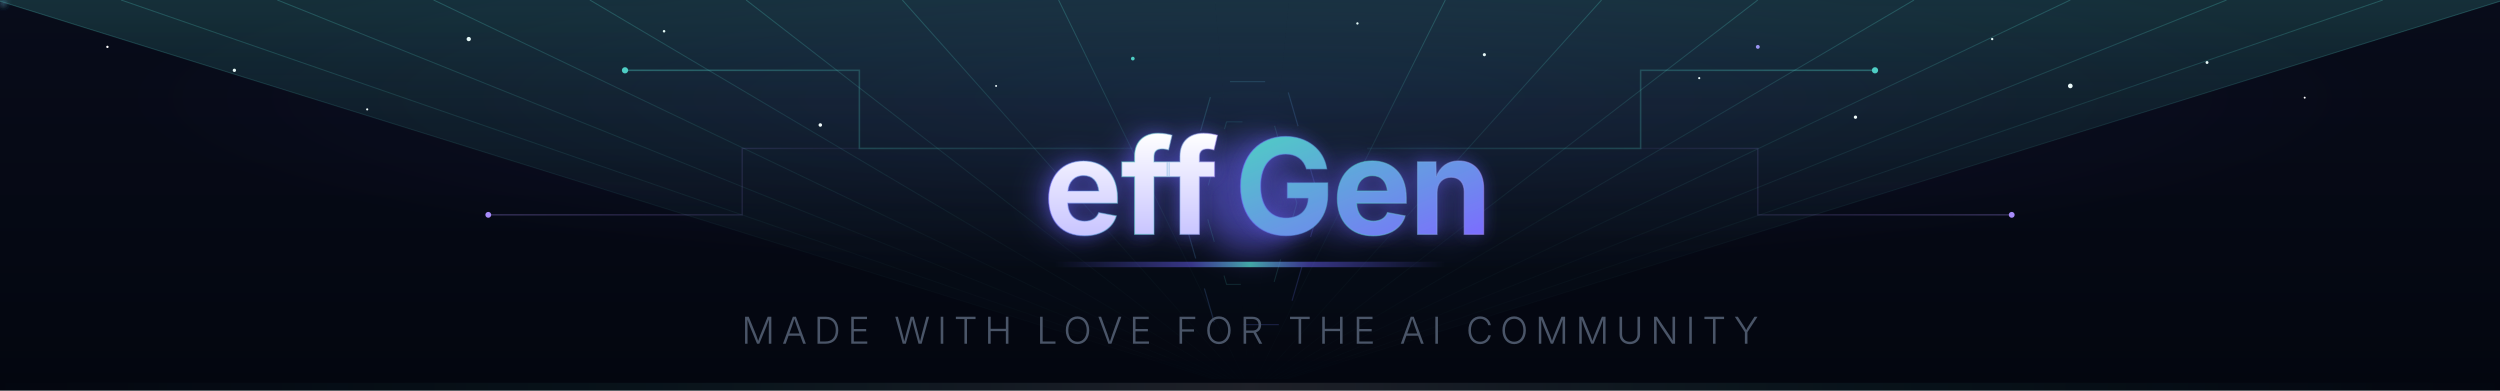
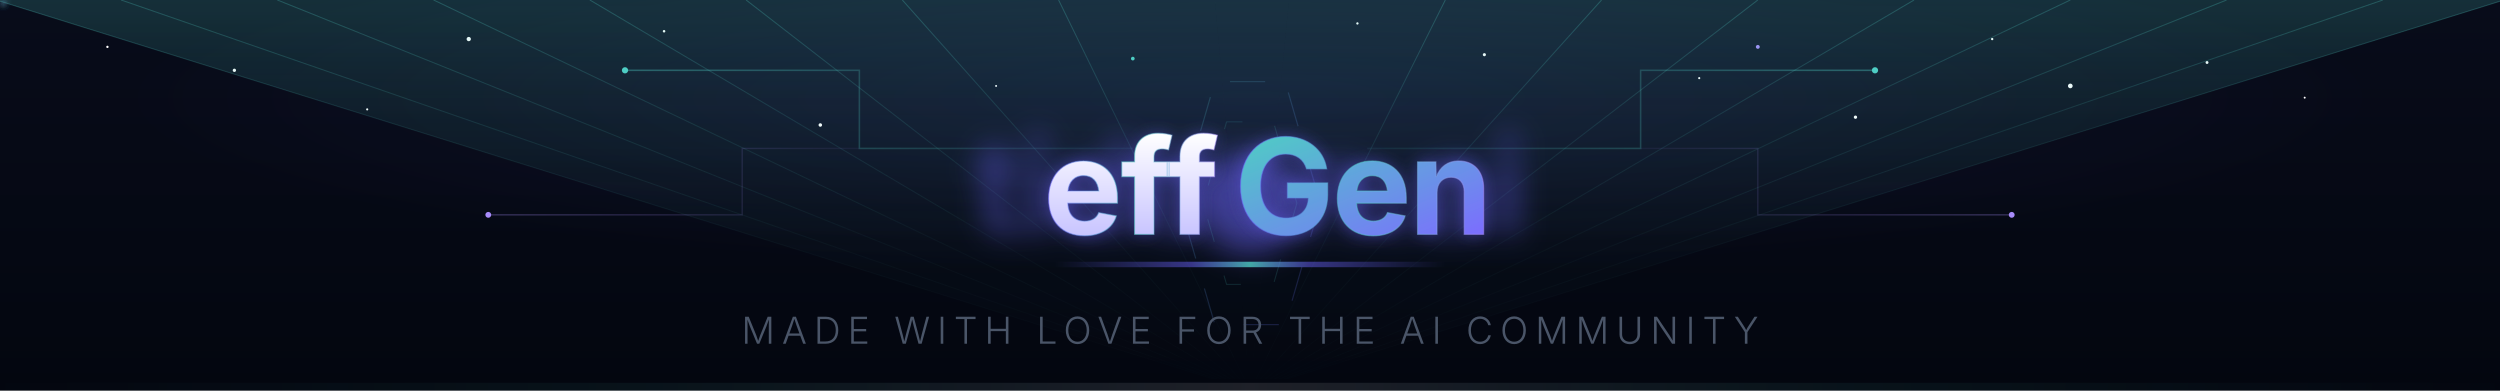
<svg xmlns="http://www.w3.org/2000/svg" viewBox="0 0 1280 200" width="1280" height="200">
  <defs>
    <linearGradient id="bg" x1="0" y1="0" x2="0" y2="1">
      <stop offset="0%" stop-color="#080c1a" />
      <stop offset="100%" stop-color="#03060f" />
    </linearGradient>
    <radialGradient id="nebF" cx="50%" cy="25%" r="45%">
      <stop offset="0%" stop-color="#6C63FF" stop-opacity="0.1" />
      <stop offset="100%" stop-color="#6C63FF" stop-opacity="0" />
    </radialGradient>
    <linearGradient id="gV" x1="0" y1="0" x2="0" y2="1">
      <stop offset="0%" stop-color="#4ECDC4" stop-opacity="0.28" />
      <stop offset="30%" stop-color="#4ECDC4" stop-opacity="0.14" />
      <stop offset="65%" stop-color="#4ECDC4" stop-opacity="0.03" />
      <stop offset="100%" stop-color="#4ECDC4" stop-opacity="0" />
    </linearGradient>
    <linearGradient id="gH" x1="0" y1="0" x2="0" y2="1">
      <stop offset="0%" stop-color="#6C63FF" stop-opacity="0.22" />
      <stop offset="40%" stop-color="#6C63FF" stop-opacity="0.08" />
      <stop offset="100%" stop-color="#6C63FF" stop-opacity="0" />
    </linearGradient>
    <linearGradient id="horizGlow" x1="0" y1="0" x2="1" y2="0">
      <stop offset="0%" stop-color="#4ECDC4" stop-opacity="0" />
      <stop offset="25%" stop-color="#4ECDC4" stop-opacity="0.1" />
      <stop offset="50%" stop-color="#fff" stop-opacity="0.18" />
      <stop offset="75%" stop-color="#4ECDC4" stop-opacity="0.1" />
      <stop offset="100%" stop-color="#4ECDC4" stop-opacity="0" />
    </linearGradient>
    <linearGradient id="scanLine" x1="0" y1="0" x2="1" y2="0">
      <stop offset="0%" stop-color="#4ECDC4" stop-opacity="0" />
      <stop offset="40%" stop-color="#4ECDC4" stop-opacity="0.45" />
      <stop offset="50%" stop-color="#fff" stop-opacity="0.8" />
      <stop offset="60%" stop-color="#4ECDC4" stop-opacity="0.45" />
      <stop offset="100%" stop-color="#4ECDC4" stop-opacity="0" />
    </linearGradient>
    <linearGradient id="hexStroke" x1="0" y1="0" x2="1" y2="1">
      <stop offset="0%" stop-color="#4ECDC4" />
      <stop offset="100%" stop-color="#6C63FF" />
    </linearGradient>
    <linearGradient id="effFill" x1="0" y1="0" x2="0" y2="1">
      <stop offset="0%" stop-color="#ffffff" />
      <stop offset="100%" stop-color="#c8c4ff" />
    </linearGradient>
    <linearGradient id="genFill" x1="0" y1="0" x2="1" y2="1">
      <stop offset="0%" stop-color="#4ECDC4" />
      <stop offset="100%" stop-color="#7c6cff" />
    </linearGradient>
    <linearGradient id="neonEdge" x1="0" y1="0" x2="1" y2="0">
      <stop offset="0%" stop-color="#6C63FF" />
      <stop offset="50%" stop-color="#4ECDC4" />
      <stop offset="100%" stop-color="#a78bfa" />
    </linearGradient>
    <linearGradient id="underPulse" x1="0" y1="0" x2="1" y2="0">
      <stop offset="0%" stop-color="#6C63FF" stop-opacity="0" />
      <stop offset="35%" stop-color="#6C63FF" stop-opacity="0.6" />
      <stop offset="50%" stop-color="#4ECDC4" stop-opacity="1" />
      <stop offset="65%" stop-color="#6C63FF" stop-opacity="0.6" />
      <stop offset="100%" stop-color="#6C63FF" stop-opacity="0" />
    </linearGradient>
    <linearGradient id="topEdge" x1="0" y1="0" x2="1" y2="0">
      <stop offset="0%" stop-color="#6C63FF" stop-opacity="0" />
      <stop offset="30%" stop-color="#6C63FF" stop-opacity="0.5" />
      <stop offset="50%" stop-color="#4ECDC4" stop-opacity="0.85" />
      <stop offset="70%" stop-color="#6C63FF" stop-opacity="0.5" />
      <stop offset="100%" stop-color="#6C63FF" stop-opacity="0" />
    </linearGradient>
    <filter id="bloom" x="-50%" y="-50%" width="200%" height="200%">
      <feGaussianBlur in="SourceGraphic" stdDeviation="7" />
    </filter>
    <filter id="titleNeon" x="-20%" y="-30%" width="140%" height="160%">
      <feGaussianBlur in="SourceAlpha" stdDeviation="4" result="b" />
      <feFlood flood-color="#6C63FF" flood-opacity="0.4" result="c" />
      <feComposite in="c" in2="b" operator="in" result="s" />
      <feMerge>
        <feMergeNode in="s" />
        <feMergeNode in="SourceGraphic" />
      </feMerge>
    </filter>
    <filter id="dotBloom" x="-100%" y="-100%" width="300%" height="300%">
      <feGaussianBlur in="SourceGraphic" stdDeviation="1.8" />
    </filter>
    <clipPath id="main">
      <rect width="1280" height="200" />
    </clipPath>
    <path id="trL1" d="M580,76 L440,76 L440,36 L320,36" fill="none" />
    <path id="trL2" d="M440,76 L380,76 L380,110 L250,110" fill="none" />
    <path id="trR1" d="M700,76 L840,76 L840,36 L960,36" fill="none" />
    <path id="trR2" d="M840,76 L900,76 L900,110 L1030,110" fill="none" />
    <linearGradient id="traceA" x1="0" y1="0" x2="1" y2="0">
      <stop offset="0%" stop-color="#4ECDC4" stop-opacity="0.38" />
      <stop offset="100%" stop-color="#4ECDC4" stop-opacity="0.08" />
    </linearGradient>
    <linearGradient id="traceB" x1="1" y1="0" x2="0" y2="0">
      <stop offset="0%" stop-color="#4ECDC4" stop-opacity="0.38" />
      <stop offset="100%" stop-color="#4ECDC4" stop-opacity="0.08" />
    </linearGradient>
    <linearGradient id="traceC" x1="0" y1="0" x2="1" y2="0">
      <stop offset="0%" stop-color="#a78bfa" stop-opacity="0.3" />
      <stop offset="100%" stop-color="#a78bfa" stop-opacity="0.06" />
    </linearGradient>
    <linearGradient id="traceD" x1="1" y1="0" x2="0" y2="0">
      <stop offset="0%" stop-color="#a78bfa" stop-opacity="0.3" />
      <stop offset="100%" stop-color="#a78bfa" stop-opacity="0.06" />
    </linearGradient>
  </defs>
  <style>
  /* ── stars ── */
  @keyframes tw1{0%,100%{opacity:.1}  50%{opacity:.85}}
  @keyframes tw2{0%,100%{opacity:.18} 50%{opacity:.6}}
  @keyframes tw3{0%,100%{opacity:.06} 50%{opacity:.4}}
  .t1{animation:tw1 2.1s   ease-in-out infinite}
  .t2{animation:tw2 3.2s   ease-in-out infinite}
  .t3{animation:tw3 1.8s   ease-in-out infinite}
  @keyframes sD{0%{transform:translateX(0)}100%{transform:translateX(-22px)}}
  .sD{animation:sD 50s linear infinite}

  /* ── scan-line sweeps UP (grid recedes upward) ── */
  @keyframes scanUp{
    0%  {transform:translateY(100px);opacity:0}
    12% {opacity:1}
    88% {opacity:1}
    100%{transform:translateY(-60px);opacity:0}
  }
  .scanUp{animation:scanUp 3.6s ease-in-out infinite}

  /* ── hex glyph spin ── */
  @keyframes hexSpin{from{transform:rotate(0deg)}to{transform:rotate(360deg)}}
  @keyframes hexSpinR{from{transform:rotate(0deg)}to{transform:rotate(-360deg)}}
  .hexCW{animation:hexSpin   22s linear infinite;transform-origin:640px 104px}
  .hexCCW{animation:hexSpinR 16s linear infinite;transform-origin:640px 104px}

  /* ── orb mini pulse (small orb behind text) ── */
  @keyframes miniOrb{0%,100%{opacity:.32;transform:scale(1)}50%{opacity:.52;transform:scale(1.08)}}
  .miniOrb{animation:miniOrb 3s ease-in-out infinite;transform-origin:640px 104px}

  /* ── underline pulse (expands + fades) ── */
  @keyframes underPulse{
    0%  {width:60px;  opacity:0.9}
    50% {width:200px; opacity:0.6}
    100%{width:60px;  opacity:0.9}
  }
  .underPulse{animation:underPulse 2.8s ease-in-out infinite}

  /* ── node dots ── */
  @keyframes nP{0%,100%{r:1.6;opacity:.3}50%{r:2.6;opacity:.65}}
  .nP{animation:nP 2.4s ease-in-out infinite}
</style>
  <rect width="1280" height="200" fill="url(#bg)" />
  <rect width="1280" height="200" fill="url(#nebF)" />
  <line x1="0" y1="0.4" x2="1280" y2="0.4" stroke="url(#topEdge)" stroke-width="1.1" opacity=".75" />
  <g class="sD">
    <circle class="t3" cx="55" cy="24" r=".6" fill="#fff" style="animation-delay:.5s" />
    <circle class="t3" cx="188" cy="56" r=".55" fill="#fff" style="animation-delay:1.2s" />
    <circle class="t3" cx="340" cy="16" r=".65" fill="#fff" style="animation-delay:.3s" />
    <circle class="t3" cx="510" cy="44" r=".5" fill="#fff" style="animation-delay:1.7s" />
    <circle class="t3" cx="695" cy="12" r=".6" fill="#fff" style="animation-delay:.8s" />
    <circle class="t3" cx="870" cy="40" r=".55" fill="#fff" style="animation-delay:1.0s" />
    <circle class="t3" cx="1020" cy="20" r=".6" fill="#fff" style="animation-delay:.4s" />
    <circle class="t3" cx="1180" cy="50" r=".5" fill="#fff" style="animation-delay:1.5s" />
    <circle class="t2" cx="120" cy="36" r=".85" fill="#fff" style="animation-delay:.6s" />
    <circle class="t2" cx="420" cy="64" r=".9" fill="#fff" style="animation-delay:1.1s" />
    <circle class="t2" cx="760" cy="28" r=".8" fill="#fff" style="animation-delay:.2s" />
    <circle class="t2" cx="950" cy="60" r=".85" fill="#fff" style="animation-delay:1.4s" />
    <circle class="t2" cx="1130" cy="32" r=".75" fill="#fff" style="animation-delay:.9s" />
    <circle class="t1" cx="240" cy="20" r="1.1" fill="#fff" style="animation-delay:.35s" />
    <circle class="t1" cx="1060" cy="44" r="1.2" fill="#fff" style="animation-delay:1.3s" />
    <circle class="t1" cx="580" cy="30" r="0.95" fill="#4ECDC4" style="animation-delay:.7s" />
    <circle class="t1" cx="900" cy="24" r="1.0" fill="#a78bfa" style="animation-delay:1.6s" />
  </g>
  <g clip-path="url(#main)">
    <path d="M640,200 L-2,0    L62,0   Z" fill="url(#gV)" opacity=".65" />
    <path d="M640,200 L62,0    L142,0  Z" fill="url(#gV)" opacity=".65" />
    <path d="M640,200 L142,0   L222,0  Z" fill="url(#gV)" opacity=".65" />
    <path d="M640,200 L222,0   L302,0  Z" fill="url(#gV)" opacity=".65" />
    <path d="M640,200 L302,0   L382,0  Z" fill="url(#gV)" opacity=".65" />
    <path d="M640,200 L382,0   L462,0  Z" fill="url(#gV)" opacity=".65" />
    <path d="M640,200 L462,0   L542,0  Z" fill="url(#gV)" opacity=".65" />
    <path d="M640,200 L542,0   L622,0  Z" fill="url(#gV)" opacity=".65" />
    <path d="M640,200 L622,0   L660,0  Z" fill="url(#gV)" opacity=".65" />
    <path d="M640,200 L660,0   L740,0  Z" fill="url(#gV)" opacity=".65" />
    <path d="M640,200 L740,0   L820,0  Z" fill="url(#gV)" opacity=".65" />
    <path d="M640,200 L820,0   L900,0  Z" fill="url(#gV)" opacity=".65" />
    <path d="M640,200 L900,0   L980,0  Z" fill="url(#gV)" opacity=".65" />
    <path d="M640,200 L980,0   L1060,0 Z" fill="url(#gV)" opacity=".65" />
    <path d="M640,200 L1060,0  L1140,0 Z" fill="url(#gV)" opacity=".65" />
    <path d="M640,200 L1140,0  L1220,0 Z" fill="url(#gV)" opacity=".65" />
    <path d="M640,200 L1220,0  L1282,0 Z" fill="url(#gV)" opacity=".65" />
    <line x1="640" y1="200" x2="-2" y2="0" stroke="url(#gV)" stroke-width=".5" />
    <line x1="640" y1="200" x2="62" y2="0" stroke="url(#gV)" stroke-width=".5" />
    <line x1="640" y1="200" x2="142" y2="0" stroke="url(#gV)" stroke-width=".5" />
    <line x1="640" y1="200" x2="222" y2="0" stroke="url(#gV)" stroke-width=".5" />
    <line x1="640" y1="200" x2="302" y2="0" stroke="url(#gV)" stroke-width=".5" />
    <line x1="640" y1="200" x2="382" y2="0" stroke="url(#gV)" stroke-width=".5" />
    <line x1="640" y1="200" x2="462" y2="0" stroke="url(#gV)" stroke-width=".5" />
    <line x1="640" y1="200" x2="542" y2="0" stroke="url(#gV)" stroke-width=".5" />
    <line x1="640" y1="200" x2="640" y2="0" stroke="url(#gV)" stroke-width=".5" />
    <line x1="640" y1="200" x2="740" y2="0" stroke="url(#gV)" stroke-width=".5" />
    <line x1="640" y1="200" x2="820" y2="0" stroke="url(#gV)" stroke-width=".5" />
    <line x1="640" y1="200" x2="900" y2="0" stroke="url(#gV)" stroke-width=".5" />
    <line x1="640" y1="200" x2="980" y2="0" stroke="url(#gV)" stroke-width=".5" />
    <line x1="640" y1="200" x2="1060" y2="0" stroke="url(#gV)" stroke-width=".5" />
    <line x1="640" y1="200" x2="1140" y2="0" stroke="url(#gV)" stroke-width=".5" />
    <line x1="640" y1="200" x2="1220" y2="0" stroke="url(#gV)" stroke-width=".5" />
    <line x1="640" y1="200" x2="1282" y2="0" stroke="url(#gV)" stroke-width=".5" />
    <line x1="0" y1="36" x2="1280" y2="36" stroke="url(#gH)" stroke-width=".6" />
    <line x1="120" y1="70" x2="1160" y2="70" stroke="url(#gH)" stroke-width=".55" />
    <line x1="265" y1="104" x2="1015" y2="104" stroke="url(#gH)" stroke-width=".5" />
    <line x1="390" y1="136" x2="890" y2="136" stroke="url(#gH)" stroke-width=".45" />
    <line x1="495" y1="164" x2="785" y2="164" stroke="url(#gH)" stroke-width=".4" />
    <rect x="0" y="196" width="1280" height="6" fill="url(#horizGlow)" opacity=".6" />
    <g class="scanUp">
      <line x1="0" y1="110" x2="1280" y2="110" stroke="url(#scanLine)" stroke-width="1.6" opacity=".8" />
    </g>
  </g>
  <path d="M580,76 L440,76 L440,36 L320,36" fill="none" stroke="url(#traceA)" stroke-width=".8" />
  <path d="M440,76 L380,76 L380,110 L250,110" fill="none" stroke="url(#traceC)" stroke-width=".7" />
  <path d="M700,76 L840,76 L840,36 L960,36" fill="none" stroke="url(#traceB)" stroke-width=".8" />
  <path d="M840,76 L900,76 L900,110 L1030,110" fill="none" stroke="url(#traceD)" stroke-width=".7" />
  <circle class="nP" cx="320" cy="36" r="1.6" fill="#4ECDC4" style="animation-delay:0s" />
  <circle class="nP" cx="250" cy="110" r="1.5" fill="#a78bfa" style="animation-delay:.8s" />
  <circle class="nP" cx="960" cy="36" r="1.6" fill="#4ECDC4" style="animation-delay:.4s" />
  <circle class="nP" cx="1030" cy="110" r="1.5" fill="#a78bfa" style="animation-delay:1.1s" />
  <circle r="2.2" fill="#4ECDC4" filter="url(#dotBloom)" opacity=".85">
    <animateMotion dur="2.4s" repeatCount="indefinite">
      <mpath href="#trL1" />
    </animateMotion>
  </circle>
  <circle r="1.7" fill="#4ECDC4" filter="url(#dotBloom)" opacity=".55">
    <animateMotion dur="2.4s" begin="1.2s" repeatCount="indefinite">
      <mpath href="#trL1" />
    </animateMotion>
  </circle>
  <circle r="1.9" fill="#a78bfa" filter="url(#dotBloom)" opacity=".75">
    <animateMotion dur="3.0s" repeatCount="indefinite">
      <mpath href="#trL2" />
    </animateMotion>
  </circle>
  <circle r="2.2" fill="#4ECDC4" filter="url(#dotBloom)" opacity=".85">
    <animateMotion dur="2.4s" repeatCount="indefinite">
      <mpath href="#trR1" />
    </animateMotion>
  </circle>
  <circle r="1.7" fill="#4ECDC4" filter="url(#dotBloom)" opacity=".55">
    <animateMotion dur="2.4s" begin="1.2s" repeatCount="indefinite">
      <mpath href="#trR1" />
    </animateMotion>
  </circle>
  <circle r="1.9" fill="#a78bfa" filter="url(#dotBloom)" opacity=".75">
    <animateMotion dur="3.0s" repeatCount="indefinite">
      <mpath href="#trR2" />
    </animateMotion>
  </circle>
  <circle class="miniOrb" cx="640" cy="104" r="28" fill="#6C63FF" filter="url(#bloom)" opacity=".35" />
  <g class="hexCW">
    <polygon points="676,104 658,166.2 622,166.2 604,104 622,41.8 658,41.8" fill="none" stroke="url(#hexStroke)" stroke-width=".6" stroke-dasharray="18 16" opacity=".2" />
  </g>
  <g class="hexCCW">
    <polygon points="664,104 652,145.6 628,145.6 616,104 628,62.4 652,62.4" fill="none" stroke="#4ECDC4" stroke-width=".5" stroke-dasharray="12 18" opacity=".16" />
  </g>
-   <text x="640" y="120" text-anchor="middle" font-family="'Segoe UI',Inter,'Helvetica Neue',Arial,sans-serif" font-size="68" font-weight="700" letter-spacing="-1" fill="#6C63FF" opacity=".4" filter="url(#bloom)">effGen</text>
+   <text x="640" y="120" text-anchor="middle" font-family="'Segoe UI',Inter,'Helvetica Neue',Arial,sans-serif" font-size="68" font-weight="700" letter-spacing="-1" fill="#6C63FF" opacity=".4" filter="url(#bloom)">tideon.ai</text>
  <text x="624" y="120" text-anchor="end" font-family="'Segoe UI',Inter,'Helvetica Neue',Arial,sans-serif" font-size="68" font-weight="700" letter-spacing="-1" fill="url(#effFill)" filter="url(#titleNeon)">eff</text>
  <text x="632" y="120" text-anchor="start" font-family="'Segoe UI',Inter,'Helvetica Neue',Arial,sans-serif" font-size="68" font-weight="700" letter-spacing="-1" fill="url(#genFill)" filter="url(#titleNeon)">Gen</text>
  <text x="624" y="120" text-anchor="end" font-family="'Segoe UI',Inter,'Helvetica Neue',Arial,sans-serif" font-size="68" font-weight="700" letter-spacing="-1" fill="none" stroke="url(#neonEdge)" stroke-width=".6" opacity=".5">eff</text>
  <text x="632" y="120" text-anchor="start" font-family="'Segoe UI',Inter,'Helvetica Neue',Arial,sans-serif" font-size="68" font-weight="700" letter-spacing="-1" fill="none" stroke="url(#neonEdge)" stroke-width=".6" opacity=".5">Gen</text>
  <style>
  @keyframes underPulse{
    0%,100%{ transform:scaleX(0.3); opacity:0.9 }
    50%    { transform:scaleX(1);   opacity:0.55 }
  }
  .underPulse{ animation:underPulse 2.8s ease-in-out infinite; transform-origin:640px 136px }
</style>
  <rect class="underPulse" x="540" y="134" width="200" height="2.8" rx="0.7" fill="url(#underPulse)" opacity=".8" />
  <text x="640" y="176" text-anchor="middle" font-family="'Segoe UI',Inter,'Helvetica Neue',Arial,sans-serif" font-size="19" font-weight="300" fill="#4a5568" letter-spacing="3.6">
  MADE WITH LOVE FOR THE AI COMMUNITY
</text>
</svg>
